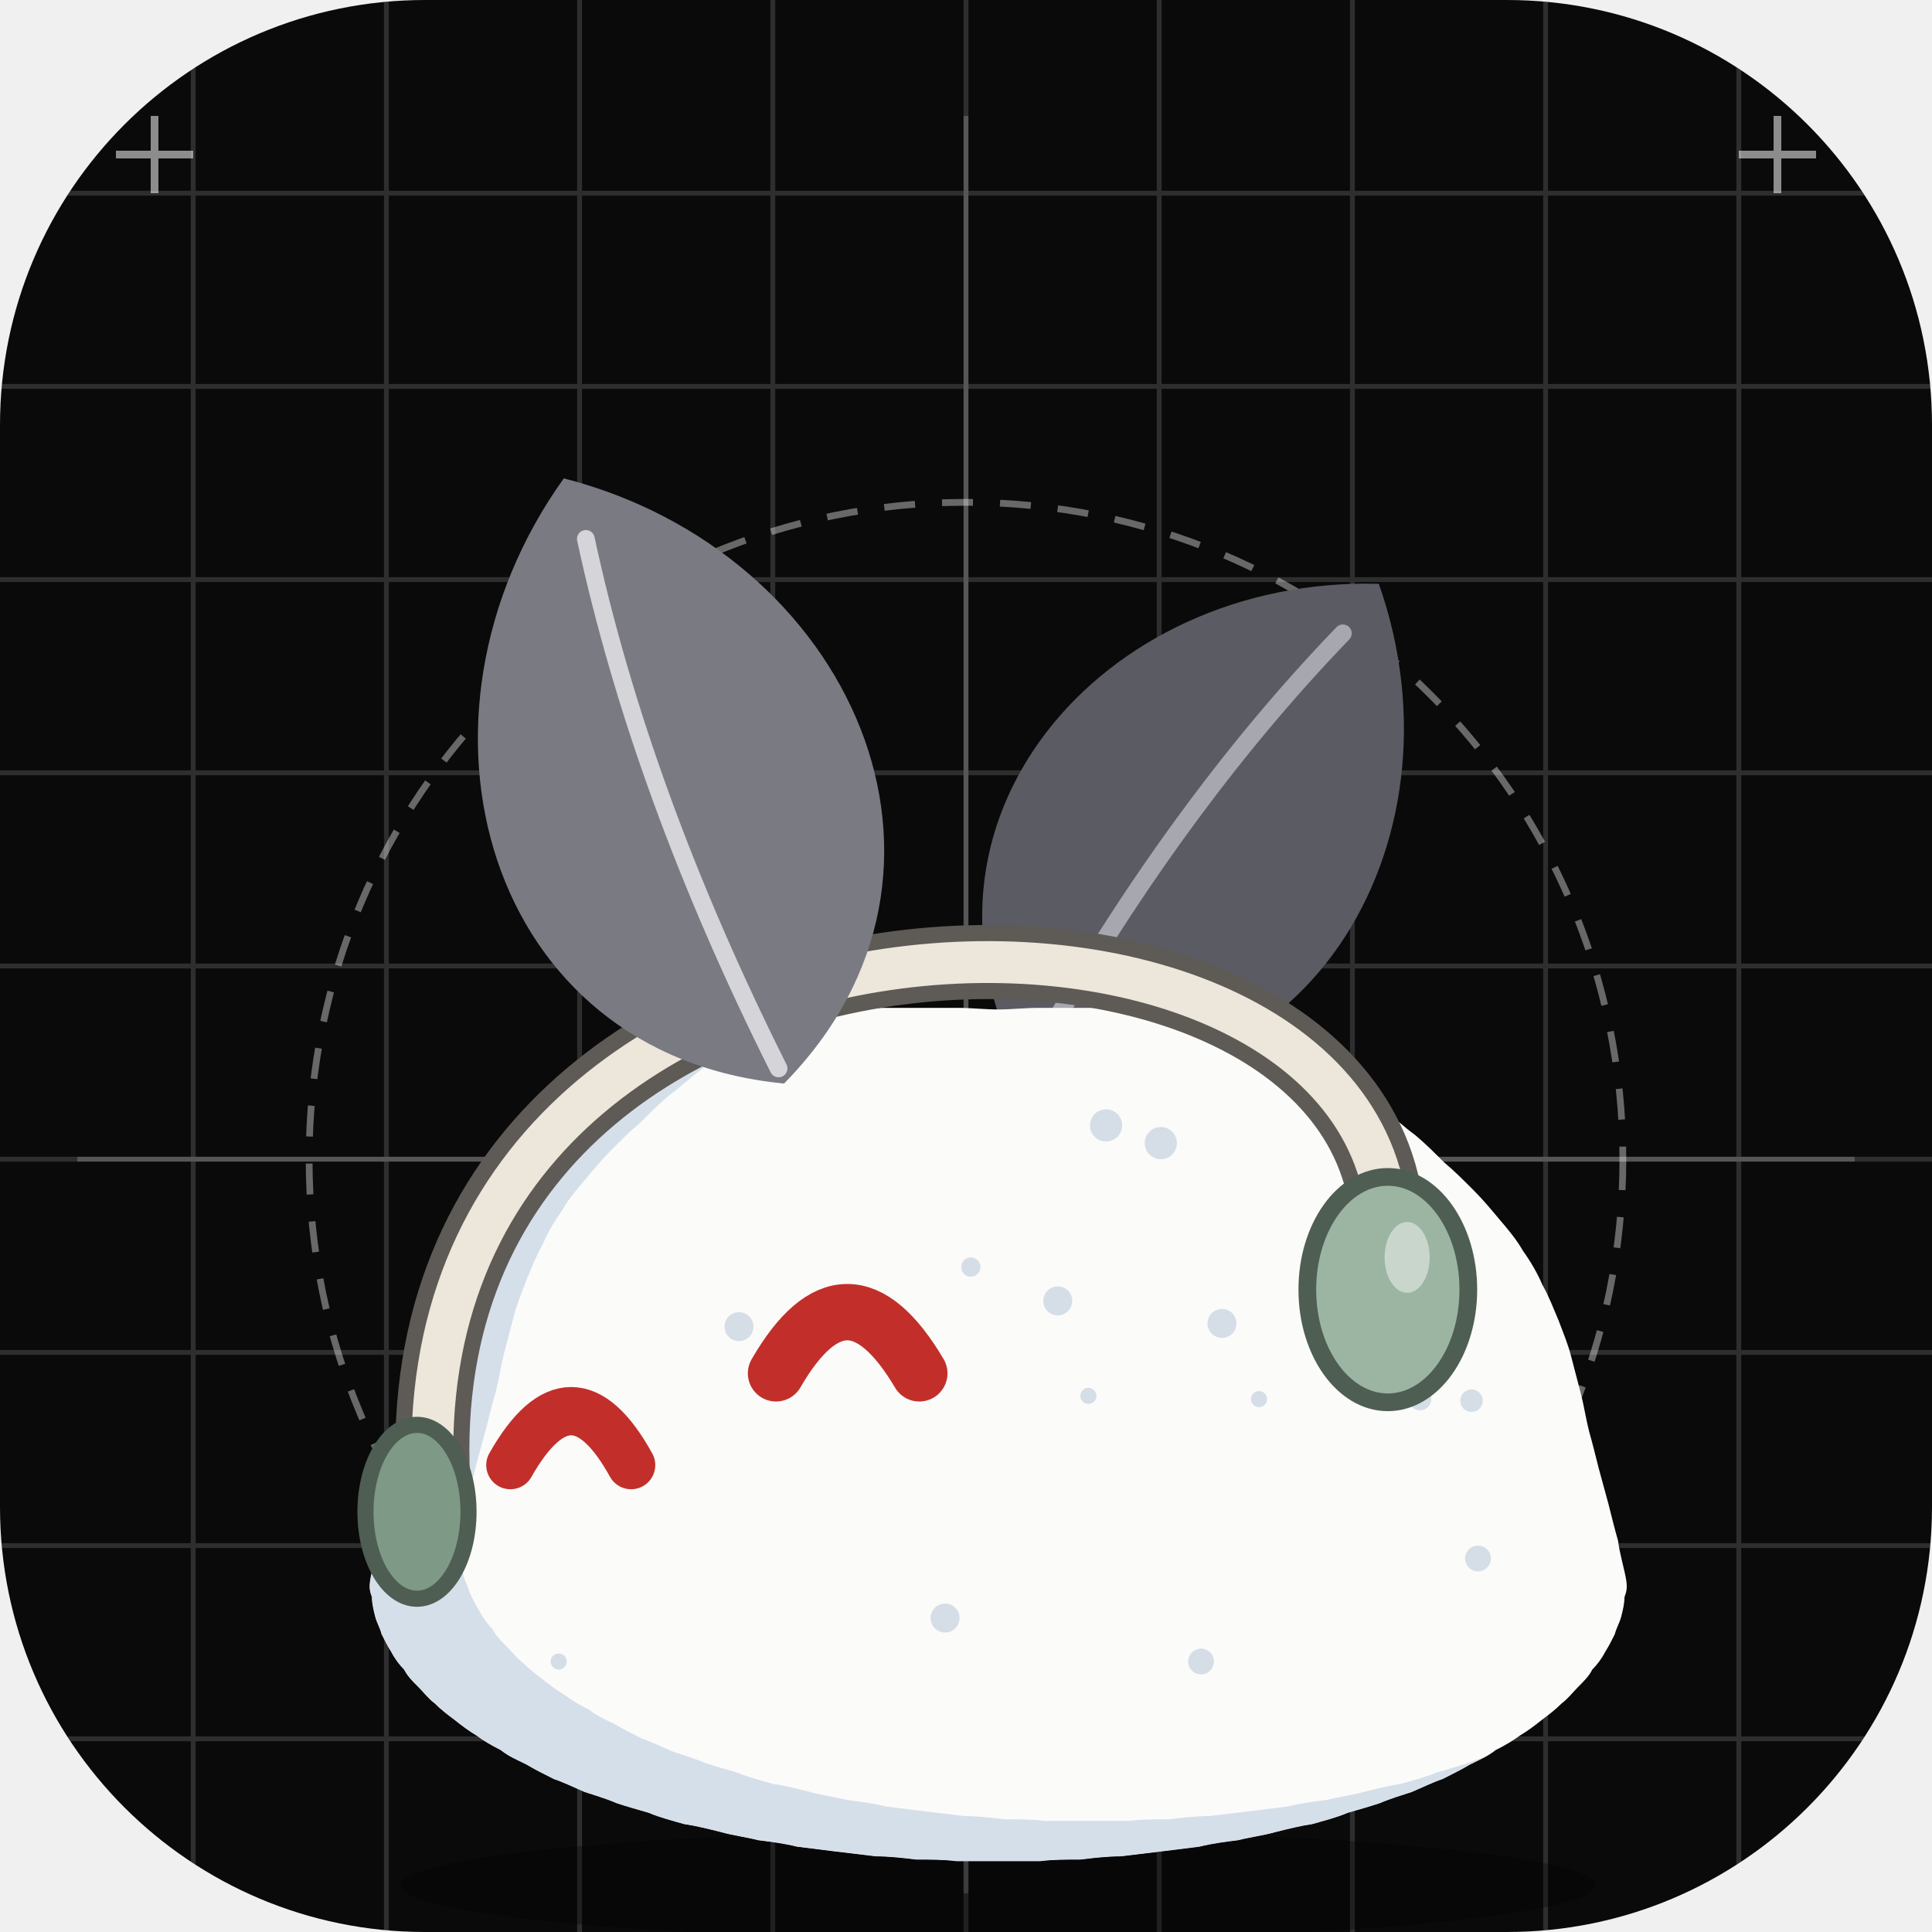
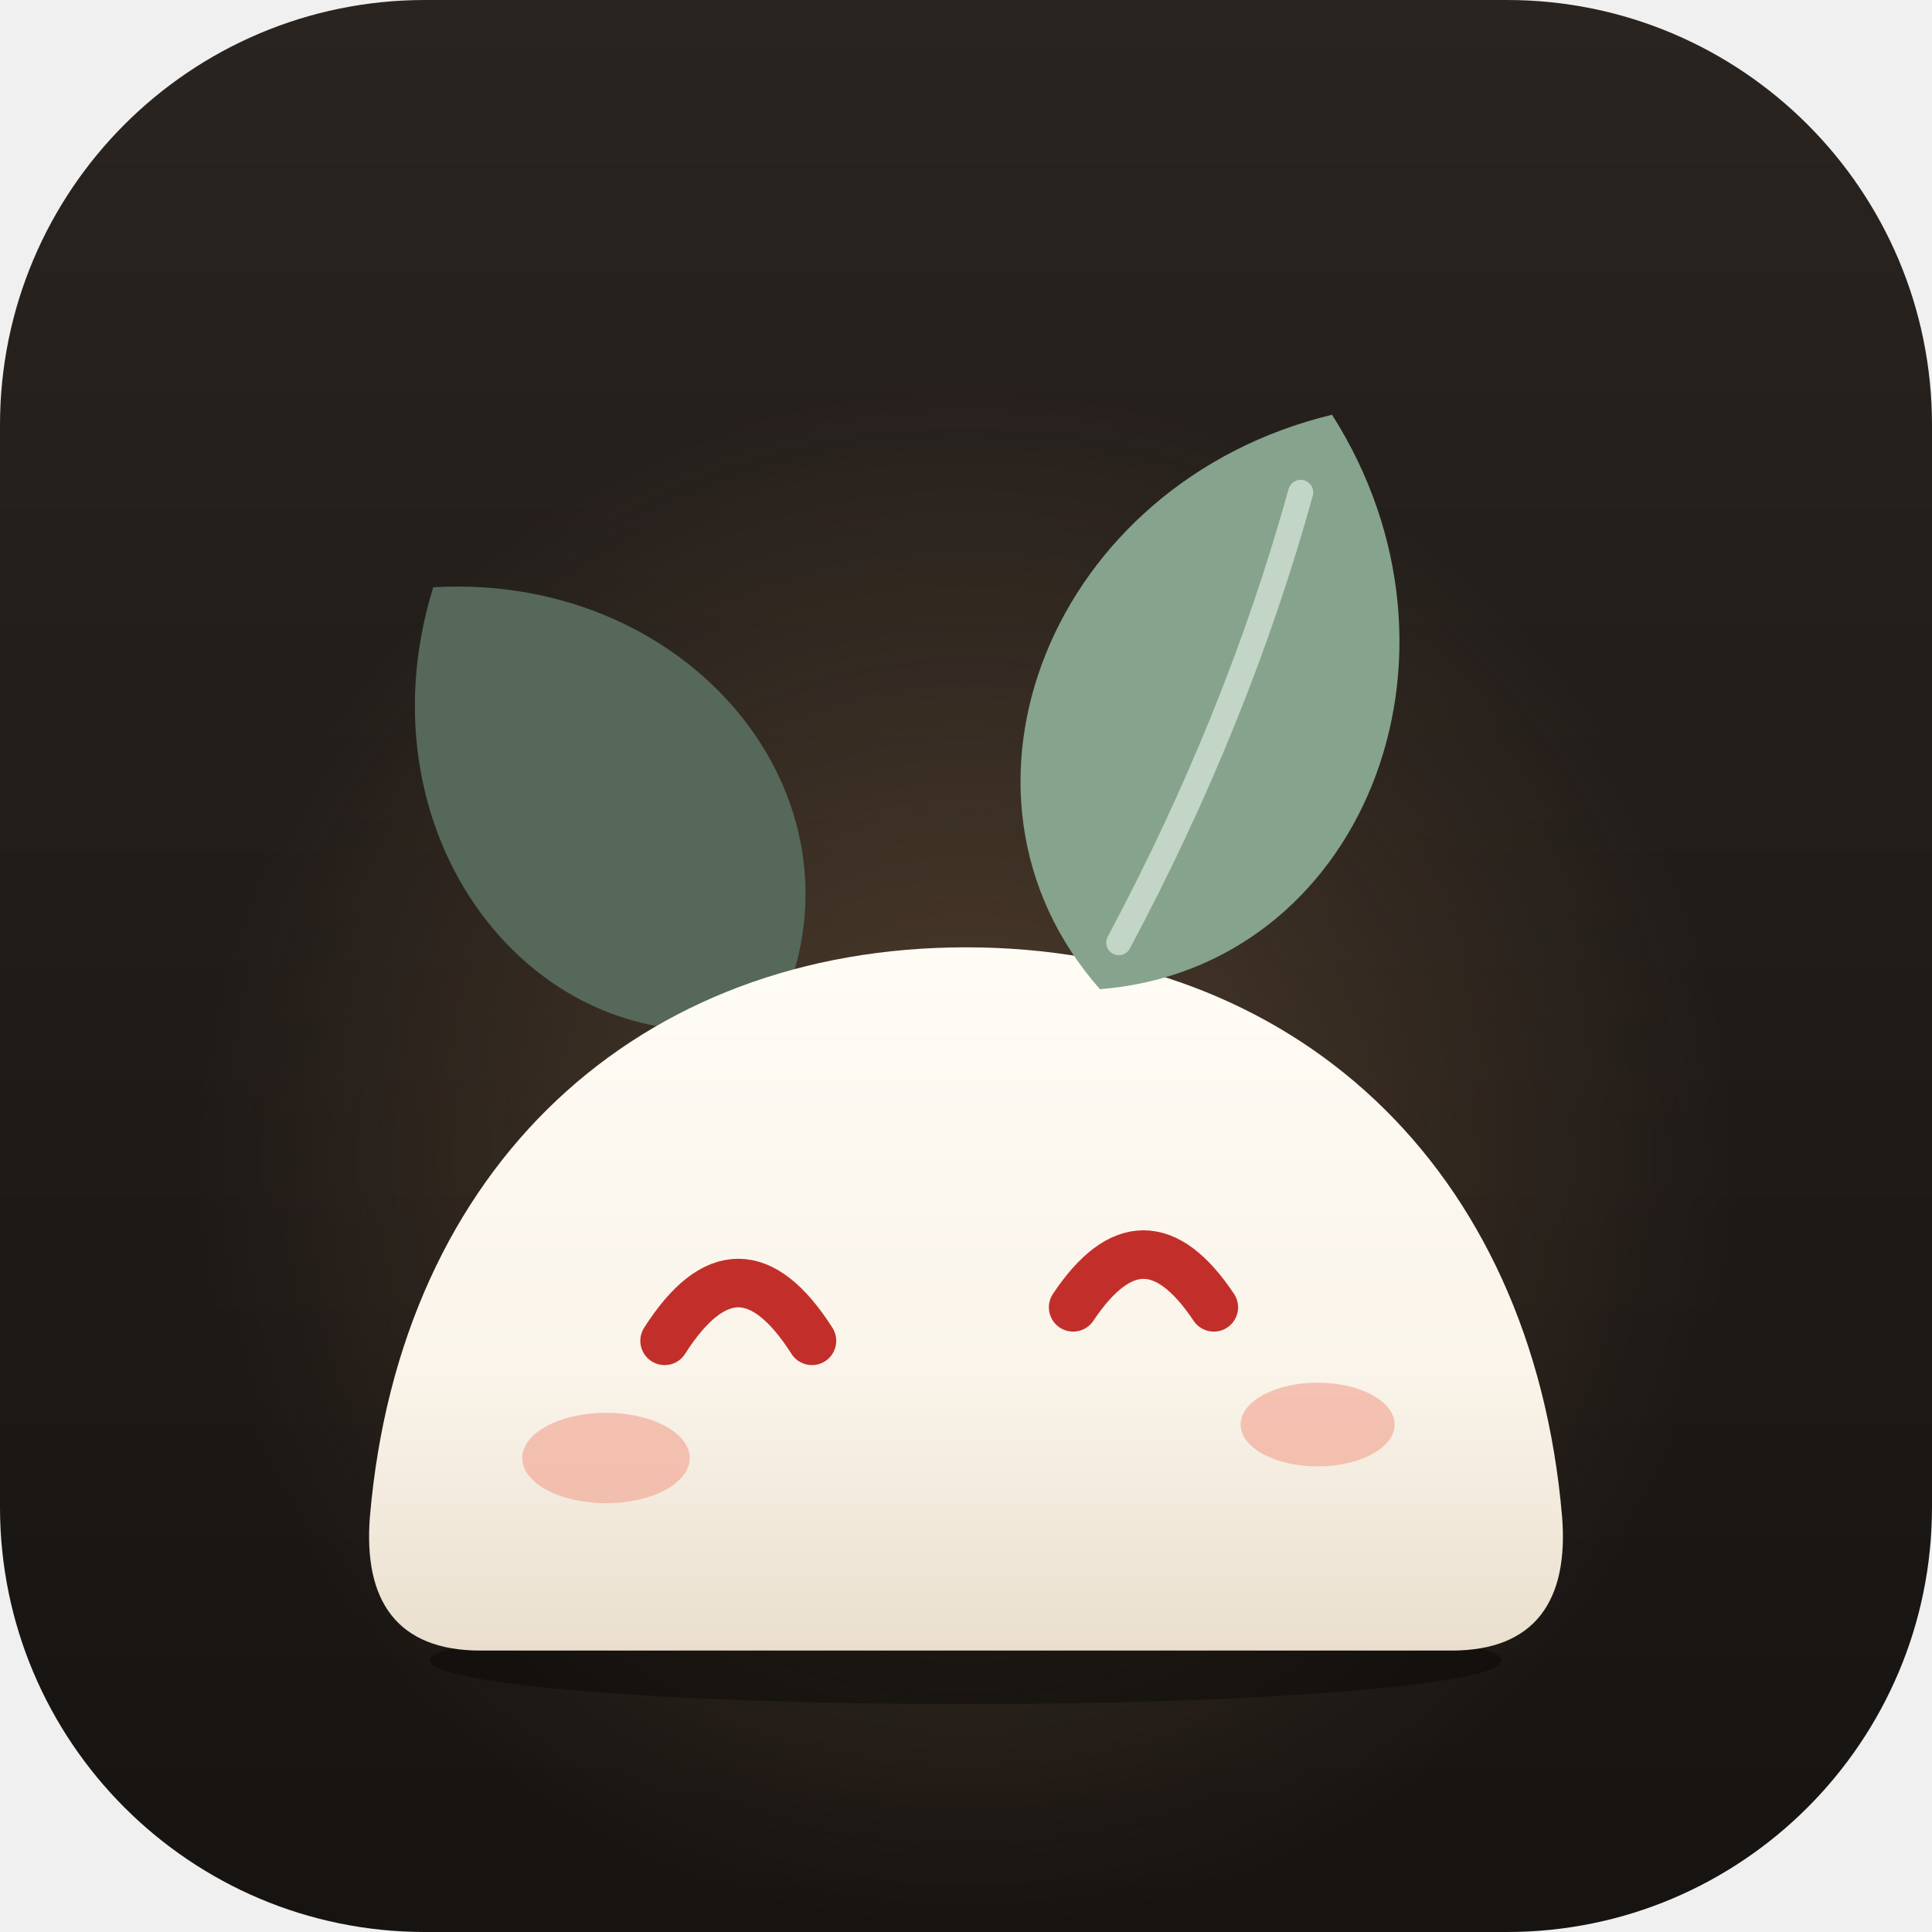
- <svg xmlns="http://www.w3.org/2000/svg" viewBox="0 0 100 100">
-   <clipPath id="r">
-     <rect width="100" height="100" rx="22" />
-   </clipPath>
-   <g clip-path="url(#r)">
-     <rect width="100" height="100" fill="#0a0a0a" />
-     <path d="M10 0V100M0 10H100M20 0V100M0 20H100M30 0V100M0 30H100M40 0V100M0 40H100M50 0V100M0 50H100M60 0V100M0 60H100M70 0V100M0 70H100M80 0V100M0 80H100M90 0V100M0 90H100" fill="none" stroke="#f5f5f5" stroke-width=".25" opacity=".16" />
-     <circle cx="50" cy="60" r="34" fill="none" stroke="#f5f5f5" stroke-width=".35" stroke-dasharray="1.6 1.4" opacity=".4" />
-     <path d="M50 6V98M4 60H96" stroke="#f5f5f5" stroke-width=".25" opacity=".2" />
-     <path d="M6 8h4M8 6v4M90 8h4M92 6v4" stroke="#f5f5f5" stroke-width=".4" opacity=".55" />
-     <svg x="0" y="8" width="100" height="100" viewBox="0 -6 120 120" aria-hidden="true">
-       <defs>
-         <clipPath id="ykuyv2w4c">
-           <path d="M97 82.5 C97.1 83.1 97 83.3 96.9 83.6 C96.9 84 96.8 84.4 96.7 84.8 C96.6 85.2 96.4 85.5 96.3 85.9 C96.1 86.3 95.9 86.7 95.7 87 C95.5 87.4 95.2 87.8 94.9 88.1 C94.7 88.5 94.4 88.8 94 89.2 C93.7 89.5 93.4 89.9 93 90.2 C92.6 90.6 92.2 90.9 91.8 91.2 C91.3 91.6 90.9 91.9 90.4 92.2 C90 92.5 89.5 92.8 88.9 93.1 C88.4 93.5 87.9 93.7 87.3 94 C86.8 94.3 86.2 94.6 85.6 94.9 C85 95.1 84.4 95.4 83.7 95.7 C83.1 95.9 82.4 96.1 81.7 96.4 C81.1 96.6 80.4 96.8 79.7 97 C79 97.3 78.2 97.5 77.5 97.7 C76.8 97.8 76 98 75.2 98.2 C74.5 98.4 73.7 98.5 72.9 98.7 C72.1 98.8 71.3 98.9 70.5 99.1 C69.7 99.2 68.9 99.3 68.1 99.4 C67.3 99.5 66.4 99.6 65.6 99.7 C64.8 99.7 63.9 99.8 63.1 99.9 C62.2 99.9 61.4 99.9 60.6 100 C59.7 100 58.9 100 58 100 C57.1 100 56.3 100 55.4 100 C54.6 99.9 53.8 99.9 52.9 99.9 C52.1 99.8 51.2 99.7 50.4 99.7 C49.6 99.6 48.7 99.5 47.9 99.4 C47.1 99.3 46.3 99.2 45.5 99.1 C44.7 98.9 43.9 98.8 43.1 98.7 C42.3 98.5 41.5 98.4 40.8 98.2 C40 98 39.2 97.8 38.5 97.7 C37.8 97.5 37 97.3 36.3 97 C35.6 96.8 34.9 96.6 34.3 96.4 C33.6 96.1 32.9 95.9 32.3 95.7 C31.6 95.4 31 95.1 30.4 94.9 C29.8 94.6 29.2 94.3 28.7 94 C28.1 93.7 27.6 93.5 27.1 93.1 C26.5 92.8 26 92.5 25.6 92.2 C25.1 91.9 24.7 91.6 24.2 91.2 C23.8 90.9 23.4 90.6 23 90.2 C22.6 89.9 22.3 89.5 22 89.2 C21.6 88.8 21.3 88.5 21.1 88.1 C20.8 87.8 20.5 87.4 20.3 87 C20.1 86.7 19.9 86.3 19.7 85.9 C19.6 85.5 19.4 85.2 19.3 84.8 C19.2 84.4 19.1 84 19.1 83.6 C19 83.3 18.9 83.1 19 82.5 C19.1 81.9 19.4 80.9 19.5 80.1 C19.7 79.4 19.9 78.6 20.1 77.8 C20.3 77.1 20.5 76.3 20.7 75.6 C20.9 74.8 21.1 74 21.3 73.3 C21.5 72.5 21.6 71.8 21.8 71 C22 70.2 22.2 69.5 22.4 68.7 C22.6 67.9 22.9 67.2 23.2 66.4 C23.5 65.7 23.8 64.9 24.2 64.2 C24.5 63.5 24.9 62.8 25.4 62.1 C25.8 61.4 26.3 60.8 26.9 60.1 C27.4 59.5 27.9 58.9 28.5 58.3 C29.1 57.7 29.7 57.1 30.3 56.6 C30.9 56 31.5 55.4 32.1 54.9 C32.8 54.4 33.4 53.8 34.1 53.3 C34.7 52.8 35.4 52.3 36.1 51.8 C36.8 51.3 37.5 50.8 38.2 50.4 C38.9 50 39.7 49.5 40.4 49.2 C41.2 48.8 42 48.5 42.8 48.2 C43.6 47.9 44.5 47.7 45.3 47.5 C46.2 47.4 47 47.2 47.9 47.1 C48.7 47 49.6 47 50.5 47 C51.3 47 52.2 47 53 47 C53.8 47 54.7 47 55.5 47 C56.3 47 57.2 47.1 58 47.1 C58.8 47.1 59.7 47 60.5 47 C61.3 47 62.2 47 63 47 C63.8 47 64.7 47 65.5 47 C66.4 47 67.3 47 68.1 47.1 C69 47.2 69.8 47.4 70.7 47.5 C71.5 47.7 72.4 47.9 73.2 48.2 C74 48.5 74.8 48.8 75.6 49.2 C76.3 49.5 77.1 50 77.8 50.4 C78.5 50.8 79.2 51.3 79.9 51.8 C80.6 52.3 81.3 52.8 81.9 53.3 C82.6 53.8 83.2 54.4 83.9 54.9 C84.5 55.4 85.1 56 85.7 56.6 C86.3 57.1 86.9 57.7 87.5 58.3 C88.1 58.9 88.6 59.5 89.1 60.1 C89.7 60.8 90.2 61.4 90.6 62.1 C91.1 62.8 91.5 63.5 91.8 64.2 C92.2 64.9 92.5 65.7 92.8 66.4 C93.1 67.2 93.4 67.9 93.6 68.7 C93.8 69.5 94 70.2 94.2 71 C94.4 71.8 94.5 72.5 94.7 73.3 C94.9 74 95.1 74.8 95.3 75.6 C95.5 76.3 95.7 77.1 95.9 77.8 C96.1 78.6 96.3 79.4 96.5 80.1 C96.6 80.9 96.9 81.9 97 82.5Z" />
-         </clipPath>
-         <mask id="ykuyv2w4m" maskUnits="userSpaceOnUse" x="-20" y="-20" width="160" height="160">
-           <rect x="-20" y="-20" width="160" height="160" fill="#fff" />
-           <path d="M97 82.5 C97.1 83.1 97 83.3 96.9 83.6 C96.9 84 96.8 84.4 96.7 84.8 C96.6 85.2 96.4 85.5 96.3 85.9 C96.1 86.3 95.9 86.7 95.7 87 C95.5 87.4 95.2 87.8 94.9 88.1 C94.7 88.5 94.4 88.8 94 89.2 C93.7 89.5 93.4 89.9 93 90.2 C92.6 90.6 92.2 90.9 91.8 91.2 C91.3 91.6 90.9 91.9 90.4 92.2 C90 92.5 89.5 92.8 88.9 93.1 C88.4 93.5 87.9 93.7 87.3 94 C86.8 94.3 86.2 94.6 85.6 94.9 C85 95.1 84.4 95.4 83.7 95.7 C83.1 95.9 82.4 96.1 81.7 96.4 C81.1 96.6 80.4 96.8 79.7 97 C79 97.3 78.2 97.5 77.5 97.7 C76.8 97.8 76 98 75.2 98.2 C74.5 98.4 73.7 98.5 72.9 98.7 C72.1 98.8 71.3 98.9 70.5 99.1 C69.7 99.2 68.9 99.3 68.1 99.4 C67.3 99.5 66.4 99.6 65.6 99.7 C64.8 99.7 63.9 99.8 63.1 99.9 C62.2 99.9 61.4 99.9 60.6 100 C59.7 100 58.9 100 58 100 C57.1 100 56.3 100 55.4 100 C54.6 99.9 53.8 99.9 52.9 99.9 C52.1 99.8 51.2 99.7 50.4 99.7 C49.6 99.6 48.7 99.5 47.9 99.4 C47.1 99.3 46.3 99.2 45.5 99.1 C44.7 98.9 43.9 98.8 43.1 98.7 C42.3 98.5 41.5 98.4 40.8 98.2 C40 98 39.2 97.8 38.5 97.7 C37.8 97.5 37 97.3 36.3 97 C35.6 96.8 34.9 96.6 34.3 96.4 C33.6 96.1 32.9 95.9 32.3 95.7 C31.6 95.4 31 95.1 30.4 94.9 C29.8 94.6 29.2 94.3 28.7 94 C28.1 93.7 27.6 93.5 27.1 93.1 C26.5 92.8 26 92.5 25.6 92.2 C25.1 91.9 24.7 91.6 24.2 91.2 C23.8 90.9 23.4 90.6 23 90.2 C22.6 89.9 22.3 89.5 22 89.2 C21.6 88.8 21.3 88.5 21.1 88.1 C20.8 87.8 20.5 87.4 20.3 87 C20.1 86.7 19.9 86.3 19.7 85.9 C19.6 85.5 19.4 85.2 19.3 84.8 C19.2 84.4 19.1 84 19.1 83.6 C19 83.3 18.9 83.1 19 82.5 C19.1 81.9 19.4 80.9 19.5 80.1 C19.7 79.4 19.9 78.6 20.1 77.8 C20.3 77.1 20.5 76.3 20.7 75.6 C20.9 74.8 21.1 74 21.3 73.3 C21.5 72.5 21.6 71.8 21.8 71 C22 70.2 22.2 69.5 22.4 68.7 C22.6 67.9 22.9 67.2 23.2 66.4 C23.5 65.7 23.8 64.9 24.2 64.2 C24.5 63.5 24.9 62.8 25.4 62.1 C25.8 61.4 26.3 60.8 26.9 60.1 C27.4 59.5 27.9 58.9 28.5 58.3 C29.1 57.7 29.7 57.1 30.3 56.6 C30.9 56 31.5 55.4 32.1 54.9 C32.8 54.4 33.4 53.8 34.1 53.3 C34.7 52.8 35.4 52.3 36.1 51.8 C36.8 51.3 37.5 50.8 38.2 50.4 C38.9 50 39.7 49.5 40.4 49.2 C41.2 48.8 42 48.5 42.8 48.2 C43.6 47.9 44.5 47.7 45.3 47.5 C46.2 47.4 47 47.2 47.9 47.1 C48.7 47 49.6 47 50.5 47 C51.3 47 52.2 47 53 47 C53.8 47 54.7 47 55.5 47 C56.3 47 57.2 47.1 58 47.1 C58.8 47.1 59.7 47 60.5 47 C61.3 47 62.2 47 63 47 C63.8 47 64.7 47 65.5 47 C66.4 47 67.3 47 68.1 47.1 C69 47.2 69.8 47.4 70.7 47.5 C71.5 47.7 72.4 47.9 73.2 48.2 C74 48.5 74.8 48.8 75.6 49.2 C76.3 49.5 77.1 50 77.8 50.4 C78.5 50.8 79.2 51.3 79.9 51.8 C80.6 52.3 81.3 52.8 81.9 53.3 C82.6 53.8 83.2 54.4 83.9 54.9 C84.5 55.4 85.1 56 85.7 56.6 C86.3 57.1 86.9 57.7 87.5 58.3 C88.1 58.9 88.6 59.5 89.1 60.1 C89.7 60.8 90.2 61.4 90.6 62.1 C91.1 62.8 91.5 63.5 91.8 64.2 C92.2 64.9 92.5 65.7 92.8 66.4 C93.1 67.2 93.4 67.9 93.6 68.7 C93.8 69.5 94 70.2 94.2 71 C94.4 71.8 94.5 72.5 94.7 73.3 C94.9 74 95.1 74.8 95.3 75.6 C95.5 76.3 95.7 77.1 95.9 77.8 C96.1 78.6 96.3 79.4 96.5 80.1 C96.6 80.9 96.9 81.9 97 82.5Z" fill="#000" transform="translate(-5.5 -2.5)" />
-         </mask>
-       </defs>
-       <g transform="translate(120 0) scale(-1 1)">
-         <ellipse cx="58" cy="101.5" rx="37.1" ry="3.4" fill="#000" opacity=".3" />
-         <g transform="translate(56.4 51) rotate(-36)">
-           <path d="M0 0 C15.8 -7.5 14.3 -27.7 0 -37.5 C-14.2 -27.7 -15.7 -7.5 0 0Z" fill="#5b5b63" />
-           <path d="M0 -1 Q2.1 -18.7 0 -33.7" fill="none" stroke="#b4b4bc" stroke-width="1.1" stroke-linecap="round" opacity=".85" />
-         </g>
-         <path d="M97 82.5 C97.1 83.1 97 83.3 96.9 83.6 C96.9 84 96.8 84.4 96.7 84.8 C96.6 85.2 96.4 85.5 96.3 85.9 C96.1 86.3 95.9 86.7 95.7 87 C95.5 87.4 95.2 87.8 94.9 88.1 C94.7 88.5 94.4 88.8 94 89.2 C93.7 89.5 93.4 89.9 93 90.2 C92.6 90.6 92.2 90.9 91.8 91.2 C91.3 91.6 90.9 91.9 90.4 92.2 C90 92.5 89.5 92.8 88.9 93.1 C88.4 93.5 87.9 93.7 87.3 94 C86.8 94.3 86.2 94.6 85.6 94.9 C85 95.1 84.4 95.4 83.7 95.7 C83.1 95.9 82.4 96.1 81.7 96.4 C81.1 96.6 80.4 96.8 79.7 97 C79 97.3 78.2 97.5 77.5 97.7 C76.8 97.8 76 98 75.2 98.2 C74.5 98.4 73.7 98.5 72.9 98.7 C72.1 98.8 71.3 98.9 70.5 99.1 C69.7 99.2 68.9 99.3 68.1 99.4 C67.3 99.5 66.4 99.6 65.6 99.7 C64.8 99.7 63.9 99.8 63.1 99.9 C62.2 99.9 61.4 99.9 60.6 100 C59.7 100 58.9 100 58 100 C57.1 100 56.3 100 55.4 100 C54.6 99.9 53.8 99.9 52.9 99.9 C52.1 99.8 51.2 99.7 50.4 99.7 C49.6 99.6 48.7 99.5 47.9 99.4 C47.1 99.3 46.3 99.2 45.5 99.1 C44.7 98.9 43.9 98.8 43.1 98.7 C42.3 98.5 41.5 98.4 40.8 98.2 C40 98 39.2 97.8 38.5 97.7 C37.8 97.5 37 97.3 36.3 97 C35.6 96.8 34.9 96.6 34.3 96.4 C33.6 96.1 32.9 95.9 32.3 95.7 C31.6 95.4 31 95.1 30.4 94.9 C29.8 94.6 29.2 94.3 28.7 94 C28.1 93.7 27.6 93.5 27.1 93.1 C26.5 92.8 26 92.5 25.6 92.2 C25.1 91.9 24.7 91.6 24.2 91.2 C23.8 90.9 23.4 90.6 23 90.2 C22.6 89.9 22.3 89.5 22 89.2 C21.6 88.8 21.3 88.5 21.1 88.1 C20.8 87.8 20.5 87.4 20.3 87 C20.1 86.7 19.9 86.3 19.7 85.9 C19.6 85.5 19.4 85.2 19.3 84.8 C19.2 84.4 19.1 84 19.1 83.6 C19 83.3 18.9 83.1 19 82.5 C19.1 81.9 19.4 80.9 19.5 80.1 C19.7 79.4 19.9 78.6 20.1 77.8 C20.3 77.1 20.5 76.3 20.7 75.6 C20.9 74.8 21.1 74 21.3 73.3 C21.5 72.5 21.6 71.8 21.8 71 C22 70.2 22.2 69.5 22.4 68.7 C22.6 67.9 22.9 67.2 23.2 66.4 C23.5 65.7 23.8 64.9 24.2 64.2 C24.5 63.5 24.9 62.8 25.4 62.1 C25.8 61.4 26.3 60.8 26.9 60.1 C27.4 59.5 27.9 58.9 28.5 58.3 C29.1 57.7 29.7 57.1 30.3 56.6 C30.9 56 31.5 55.4 32.1 54.9 C32.8 54.4 33.4 53.8 34.1 53.3 C34.7 52.8 35.4 52.3 36.1 51.8 C36.8 51.3 37.5 50.8 38.2 50.4 C38.9 50 39.7 49.5 40.4 49.2 C41.2 48.8 42 48.5 42.8 48.2 C43.6 47.9 44.5 47.7 45.3 47.5 C46.2 47.4 47 47.2 47.9 47.1 C48.7 47 49.6 47 50.5 47 C51.3 47 52.2 47 53 47 C53.8 47 54.7 47 55.5 47 C56.3 47 57.2 47.1 58 47.1 C58.8 47.1 59.7 47 60.5 47 C61.3 47 62.2 47 63 47 C63.8 47 64.7 47 65.5 47 C66.4 47 67.3 47 68.1 47.1 C69 47.2 69.8 47.4 70.7 47.5 C71.5 47.7 72.4 47.9 73.2 48.2 C74 48.5 74.8 48.8 75.6 49.2 C76.3 49.5 77.1 50 77.8 50.4 C78.5 50.8 79.2 51.3 79.9 51.8 C80.6 52.3 81.3 52.8 81.9 53.3 C82.6 53.8 83.2 54.4 83.9 54.9 C84.5 55.4 85.1 56 85.7 56.6 C86.3 57.1 86.9 57.7 87.5 58.3 C88.1 58.9 88.6 59.5 89.1 60.1 C89.7 60.8 90.2 61.4 90.6 62.1 C91.1 62.8 91.5 63.5 91.8 64.2 C92.2 64.9 92.5 65.7 92.8 66.4 C93.1 67.2 93.4 67.9 93.6 68.7 C93.8 69.5 94 70.2 94.2 71 C94.4 71.8 94.5 72.5 94.7 73.3 C94.9 74 95.1 74.8 95.3 75.6 C95.5 76.3 95.7 77.1 95.9 77.8 C96.1 78.6 96.3 79.4 96.5 80.1 C96.6 80.9 96.9 81.9 97 82.5Z" fill="#FBFBF9" />
-         <g clip-path="url(#ykuyv2w4c)">
-           <path d="M97 82.5 C97.1 83.1 97 83.3 96.9 83.6 C96.9 84 96.8 84.4 96.7 84.8 C96.6 85.2 96.4 85.5 96.3 85.9 C96.1 86.3 95.9 86.7 95.7 87 C95.5 87.4 95.2 87.8 94.9 88.1 C94.7 88.5 94.4 88.8 94 89.2 C93.7 89.5 93.4 89.9 93 90.2 C92.6 90.6 92.2 90.9 91.8 91.2 C91.3 91.6 90.9 91.9 90.4 92.2 C90 92.5 89.5 92.8 88.9 93.1 C88.4 93.5 87.9 93.7 87.3 94 C86.8 94.3 86.2 94.6 85.6 94.9 C85 95.1 84.4 95.4 83.7 95.7 C83.1 95.9 82.4 96.1 81.7 96.4 C81.1 96.6 80.4 96.8 79.7 97 C79 97.3 78.2 97.5 77.5 97.7 C76.8 97.8 76 98 75.2 98.2 C74.5 98.4 73.7 98.5 72.9 98.7 C72.1 98.8 71.3 98.9 70.5 99.1 C69.7 99.2 68.9 99.3 68.1 99.4 C67.3 99.5 66.4 99.6 65.6 99.7 C64.8 99.7 63.9 99.8 63.1 99.9 C62.2 99.9 61.4 99.9 60.6 100 C59.7 100 58.9 100 58 100 C57.1 100 56.3 100 55.4 100 C54.6 99.9 53.8 99.9 52.9 99.9 C52.1 99.8 51.2 99.7 50.4 99.7 C49.6 99.6 48.7 99.5 47.9 99.4 C47.1 99.3 46.3 99.2 45.5 99.1 C44.7 98.9 43.9 98.8 43.1 98.7 C42.3 98.5 41.5 98.4 40.8 98.2 C40 98 39.2 97.8 38.5 97.7 C37.8 97.5 37 97.3 36.3 97 C35.6 96.8 34.9 96.6 34.3 96.4 C33.6 96.1 32.9 95.9 32.3 95.7 C31.6 95.4 31 95.1 30.4 94.9 C29.8 94.6 29.2 94.3 28.7 94 C28.1 93.7 27.6 93.5 27.1 93.1 C26.5 92.8 26 92.5 25.6 92.2 C25.1 91.9 24.7 91.6 24.2 91.2 C23.8 90.9 23.4 90.6 23 90.2 C22.6 89.9 22.3 89.5 22 89.2 C21.6 88.8 21.3 88.5 21.1 88.1 C20.8 87.8 20.5 87.4 20.3 87 C20.1 86.7 19.9 86.3 19.7 85.9 C19.6 85.5 19.4 85.2 19.3 84.8 C19.2 84.4 19.1 84 19.1 83.6 C19 83.3 18.9 83.1 19 82.5 C19.1 81.9 19.4 80.9 19.5 80.1 C19.7 79.4 19.9 78.6 20.1 77.8 C20.3 77.1 20.5 76.3 20.7 75.6 C20.9 74.8 21.1 74 21.3 73.3 C21.5 72.5 21.6 71.8 21.8 71 C22 70.2 22.2 69.5 22.4 68.7 C22.6 67.9 22.9 67.2 23.2 66.4 C23.5 65.7 23.8 64.9 24.2 64.2 C24.5 63.5 24.9 62.8 25.4 62.1 C25.8 61.4 26.3 60.8 26.9 60.1 C27.4 59.5 27.9 58.9 28.5 58.3 C29.1 57.7 29.7 57.1 30.3 56.6 C30.9 56 31.5 55.4 32.1 54.9 C32.8 54.4 33.4 53.8 34.1 53.3 C34.7 52.8 35.4 52.3 36.1 51.8 C36.8 51.3 37.5 50.8 38.2 50.4 C38.9 50 39.7 49.5 40.4 49.2 C41.2 48.8 42 48.5 42.8 48.2 C43.6 47.9 44.5 47.7 45.3 47.5 C46.2 47.4 47 47.2 47.9 47.1 C48.7 47 49.6 47 50.5 47 C51.3 47 52.2 47 53 47 C53.8 47 54.7 47 55.5 47 C56.3 47 57.2 47.1 58 47.1 C58.8 47.1 59.7 47 60.5 47 C61.3 47 62.2 47 63 47 C63.8 47 64.7 47 65.5 47 C66.4 47 67.3 47 68.1 47.1 C69 47.2 69.8 47.4 70.7 47.5 C71.5 47.7 72.4 47.9 73.2 48.2 C74 48.5 74.8 48.8 75.6 49.2 C76.3 49.5 77.1 50 77.8 50.4 C78.5 50.8 79.2 51.3 79.9 51.8 C80.6 52.3 81.3 52.8 81.9 53.3 C82.6 53.8 83.2 54.4 83.9 54.9 C84.5 55.4 85.1 56 85.7 56.6 C86.3 57.1 86.9 57.7 87.5 58.3 C88.1 58.9 88.6 59.5 89.1 60.1 C89.7 60.8 90.2 61.4 90.6 62.1 C91.1 62.8 91.5 63.5 91.8 64.2 C92.2 64.9 92.5 65.7 92.8 66.4 C93.1 67.2 93.4 67.9 93.6 68.7 C93.8 69.5 94 70.2 94.2 71 C94.4 71.8 94.5 72.5 94.7 73.3 C94.9 74 95.1 74.8 95.3 75.6 C95.5 76.3 95.7 77.1 95.9 77.8 C96.1 78.6 96.3 79.4 96.5 80.1 C96.6 80.9 96.9 81.9 97 82.5Z" fill="#CFDAE8" fill-opacity=".85" mask="url(#ykuyv2w4m)" />
-           <circle cx="44.1" cy="66.6" r="0.9" fill="#B7C6D8" opacity=".55" />
-           <circle cx="28.2" cy="81.2" r="0.8" fill="#B7C6D8" opacity=".55" />
-           <circle cx="85.3" cy="87.6" r="0.5" fill="#B7C6D8" opacity=".55" />
-           <circle cx="54.3" cy="65.2" r="0.9" fill="#B7C6D8" opacity=".55" />
-           <circle cx="61.3" cy="84.9" r="0.9" fill="#B7C6D8" opacity=".55" />
-           <circle cx="45.4" cy="87.6" r="0.8" fill="#B7C6D8" opacity=".55" />
-           <circle cx="51.3" cy="54.3" r="1" fill="#B7C6D8" opacity=".55" />
-           <circle cx="59.7" cy="63.1" r="0.6" fill="#B7C6D8" opacity=".55" />
-           <circle cx="31.8" cy="71.3" r="0.7" fill="#B7C6D8" opacity=".55" />
-           <circle cx="47.9" cy="55.4" r="1" fill="#B7C6D8" opacity=".55" />
-           <circle cx="74.1" cy="66.8" r="0.9" fill="#B7C6D8" opacity=".55" />
-           <circle cx="28.6" cy="71.4" r="0.7" fill="#B7C6D8" opacity=".55" />
-           <circle cx="52.4" cy="71.1" r="0.5" fill="#B7C6D8" opacity=".55" />
-           <circle cx="41.8" cy="71.3" r="0.5" fill="#B7C6D8" opacity=".55" />
-         </g>
-         <path d="M33.8 62.5 C31.8 36.1 95.1 36.1 93.1 76.3" fill="none" stroke="#5E5A55" stroke-width="4.6" stroke-linecap="round" />
-         <path d="M33.8 62.5 C31.8 36.1 95.1 36.1 93.1 76.3" fill="none" stroke="#EDE6DB" stroke-width="2.6" stroke-linecap="round" />
-         <g transform="translate(71.3 51.7) rotate(20)">
-           <path d="M0 0 C16.8 -8 15.2 -29.6 0 -40 C-15.2 -29.6 -16.8 -8 0 0Z" fill="#7a7a83" />
-           <path d="M0 -1 Q2.2 -20 0 -36" fill="none" stroke="#e4e4e7" stroke-width="1.1" stroke-linecap="round" opacity=".85" />
-         </g>
-         <path d="M62.9 69.7 Q67.4 62.1 71.8 69.7" fill="none" stroke="#C22F2A" stroke-width="3.5" stroke-linecap="round" />
-         <path d="M80.8 75.4 Q84.5 68.7 88.3 75.4" fill="none" stroke="#C22F2A" stroke-width="3" stroke-linecap="round" />
-         <ellipse cx="94.1" cy="78.3" rx="3.2" ry="5.4" fill="#7E9A86" stroke="#4E5E52" stroke-width="1" />
-         <ellipse cx="33.8" cy="64.5" rx="5" ry="7" fill="#9BB5A2" stroke="#4E5E52" stroke-width="1.1" />
-         <ellipse cx="32.6" cy="62.5" rx="1.4" ry="2.2" fill="#fff" opacity=".45" />
+ <svg xmlns="http://www.w3.org/2000/svg" viewBox="0 0 120 120" role="img" aria-label="Kiko">
+   <defs>
+     <linearGradient id="tb" x1="0" y1="0" x2="0" y2="1">
+       <stop offset="0" stop-color="#2A2420" />
+       <stop offset="1" stop-color="#161311" />
+     </linearGradient>
+     <radialGradient id="tg" cx="60" cy="72" r="48" gradientUnits="userSpaceOnUse">
+       <stop offset="0" stop-color="#E8A86A" stop-opacity="0.24" />
+       <stop offset="1" stop-color="#E8A86A" stop-opacity="0" />
+     </radialGradient>
+     <linearGradient id="ks" x1="0" y1="46" x2="0" y2="88" gradientUnits="userSpaceOnUse">
+       <stop offset="0" stop-color="#FFFCF6" />
+       <stop offset=".6" stop-color="#FAF4EA" />
+       <stop offset="1" stop-color="#EADFCE" />
+     </linearGradient>
+   </defs>
+   <rect width="120" height="120" rx="26.4" fill="url(#tb)" />
+   <rect width="120" height="120" rx="26.4" fill="url(#tg)" />
+   <g transform="translate(60 63) scale(1.04) translate(-60 -57)">
+     <g transform="translate(0 7)">
+       <ellipse cx="60" cy="88.6" rx="32" ry="2.6" fill="#000" opacity="0.35" />
+       <g transform="translate(48.5 50.5) rotate(-38)">
+         <path d="M0 0C13-6 13-24 0-33C-13-24-13-6 0 0Z" fill="#55685A" />
      </g>
-     </svg>
+       <path d="M31 88C26 88 24 85 24.4 80C26.2 59 40.5 46 60 46C79.5 46 93.8 59 95.6 80C96 85 94 88 89 88Z" fill="url(#ks)" />
+       <g transform="translate(68 48.5) rotate(22)">
+         <path d="M0 0C14-7 14-27 0-37C-14-27-14-7 0 0Z" fill="#86A38D" />
+         <path d="M0-3Q1.6-18 0-32" stroke="#C3D5C6" stroke-width="1.5" fill="none" stroke-linecap="round" />
+       </g>
+       <ellipse cx="38.5" cy="76.5" rx="5" ry="2.7" fill="#F2A08E" opacity=".6" />
+       <ellipse cx="81" cy="74.5" rx="4.6" ry="2.5" fill="#F2A08E" opacity=".6" />
+       <g fill="none" stroke="#C22F2A" stroke-width="2.9" stroke-linecap="round">
+         <path d="M42 69.5Q46.4 62.6 50.8 69.5" />
+         <path d="M66.4 67.5Q70.6 61.2 74.8 67.5" />
+       </g>
+     </g>
  </g>
</svg>
